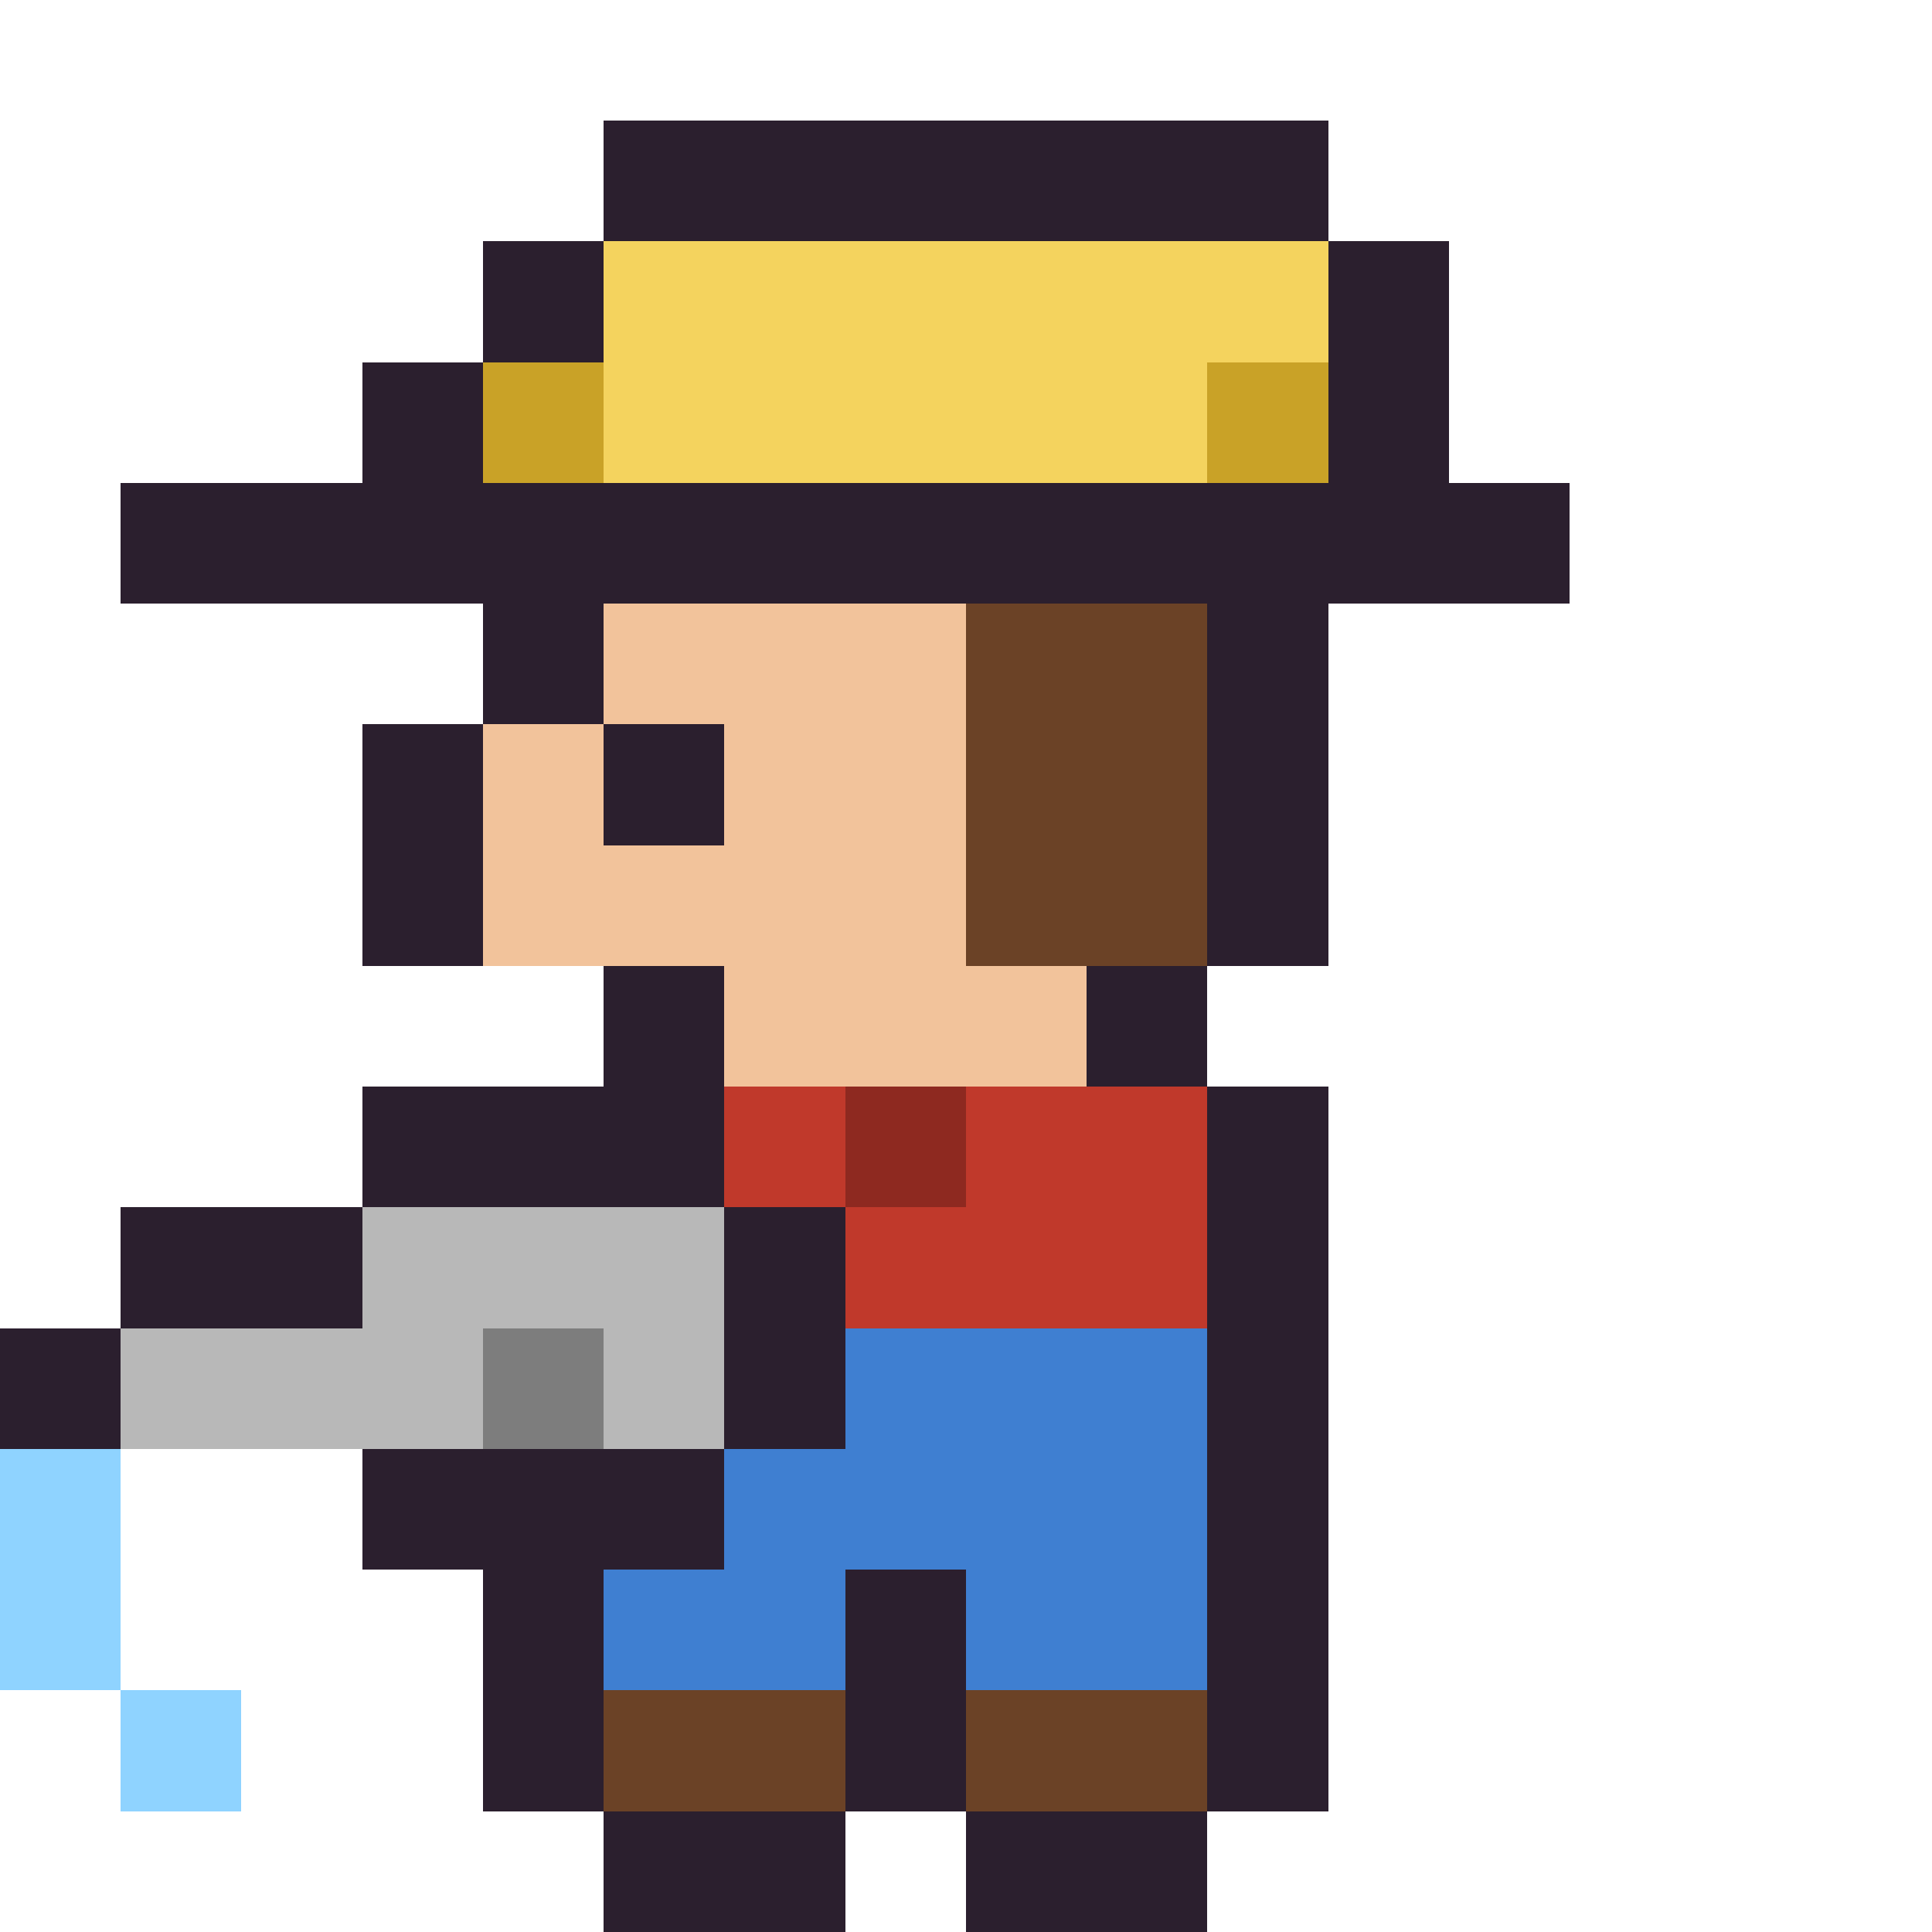
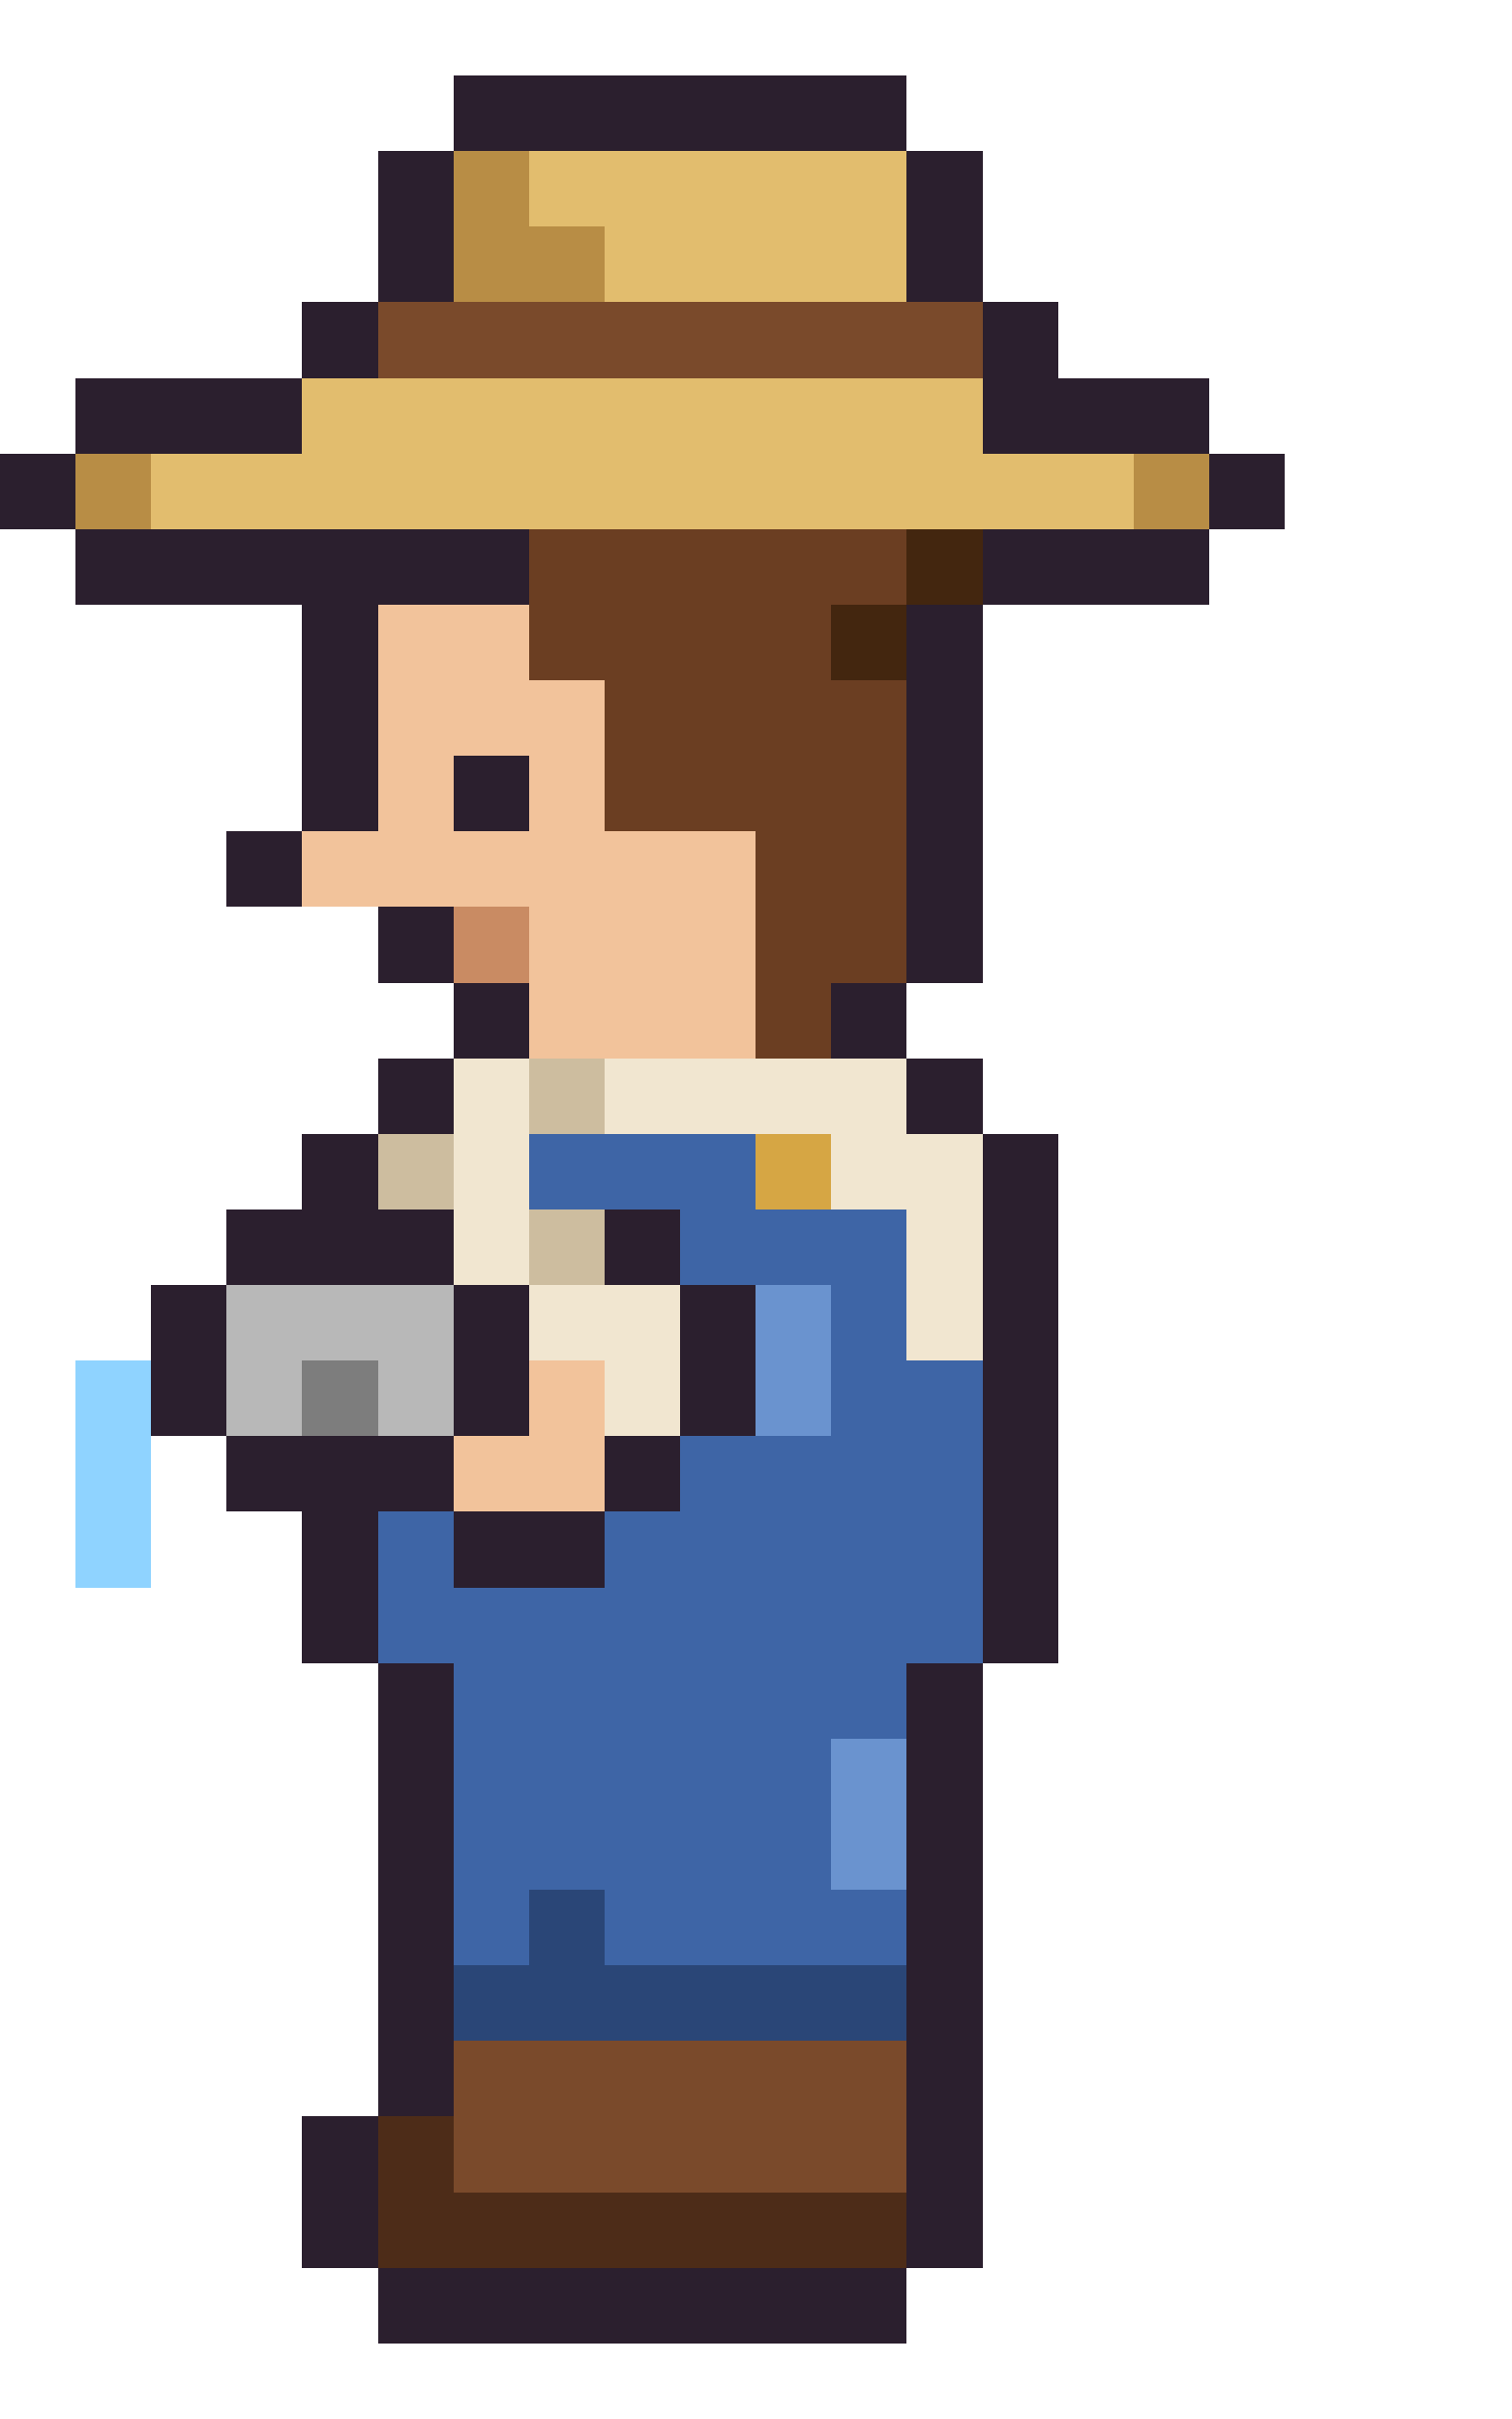
- <svg xmlns="http://www.w3.org/2000/svg" viewBox="0 0 16 16" width="16" height="16" shape-rendering="crispEdges">
-   <rect x="5" y="1" width="6" height="1" fill="#2b1f2e" />
-   <rect x="4" y="2" width="1" height="1" fill="#2b1f2e" />
-   <rect x="5" y="2" width="6" height="1" fill="#f4d35e" />
-   <rect x="11" y="2" width="1" height="1" fill="#2b1f2e" />
-   <rect x="3" y="3" width="1" height="1" fill="#2b1f2e" />
-   <rect x="4" y="3" width="1" height="1" fill="#c9a227" />
-   <rect x="5" y="3" width="5" height="1" fill="#f4d35e" />
-   <rect x="10" y="3" width="1" height="1" fill="#c9a227" />
-   <rect x="11" y="3" width="1" height="1" fill="#2b1f2e" />
-   <rect x="1" y="4" width="12" height="1" fill="#2b1f2e" />
-   <rect x="4" y="5" width="1" height="1" fill="#2b1f2e" />
-   <rect x="5" y="5" width="3" height="1" fill="#f2c39b" />
-   <rect x="8" y="5" width="2" height="1" fill="#6b4226" />
-   <rect x="10" y="5" width="1" height="1" fill="#2b1f2e" />
-   <rect x="3" y="6" width="1" height="1" fill="#2b1f2e" />
-   <rect x="4" y="6" width="1" height="1" fill="#f2c39b" />
-   <rect x="5" y="6" width="1" height="1" fill="#2b1f2e" />
-   <rect x="6" y="6" width="2" height="1" fill="#f2c39b" />
-   <rect x="8" y="6" width="2" height="1" fill="#6b4226" />
-   <rect x="10" y="6" width="1" height="1" fill="#2b1f2e" />
-   <rect x="3" y="7" width="1" height="1" fill="#2b1f2e" />
-   <rect x="4" y="7" width="4" height="1" fill="#f2c39b" />
-   <rect x="8" y="7" width="2" height="1" fill="#6b4226" />
-   <rect x="10" y="7" width="1" height="1" fill="#2b1f2e" />
-   <rect x="5" y="8" width="1" height="1" fill="#2b1f2e" />
-   <rect x="6" y="8" width="3" height="1" fill="#f2c39b" />
-   <rect x="9" y="8" width="1" height="1" fill="#2b1f2e" />
-   <rect x="3" y="9" width="3" height="1" fill="#2b1f2e" />
-   <rect x="6" y="9" width="1" height="1" fill="#c0392b" />
-   <rect x="7" y="9" width="1" height="1" fill="#8e2920" />
-   <rect x="8" y="9" width="2" height="1" fill="#c0392b" />
-   <rect x="10" y="9" width="1" height="1" fill="#2b1f2e" />
-   <rect x="1" y="10" width="2" height="1" fill="#2b1f2e" />
-   <rect x="3" y="10" width="3" height="1" fill="#b8b8b8" />
+ <svg xmlns="http://www.w3.org/2000/svg" viewBox="0 0 20 32" width="20" height="32" shape-rendering="crispEdges">
+   <rect x="6" y="1" width="6" height="1" fill="#2b1f2e" />
+   <rect x="5" y="2" width="1" height="1" fill="#2b1f2e" />
+   <rect x="6" y="2" width="1" height="1" fill="#b88d45" />
+   <rect x="7" y="2" width="5" height="1" fill="#e2bd6e" />
+   <rect x="12" y="2" width="1" height="1" fill="#2b1f2e" />
+   <rect x="5" y="3" width="1" height="1" fill="#2b1f2e" />
+   <rect x="6" y="3" width="2" height="1" fill="#b88d45" />
+   <rect x="8" y="3" width="4" height="1" fill="#e2bd6e" />
+   <rect x="12" y="3" width="1" height="1" fill="#2b1f2e" />
+   <rect x="4" y="4" width="1" height="1" fill="#2b1f2e" />
+   <rect x="5" y="4" width="8" height="1" fill="#7a4a2b" />
+   <rect x="13" y="4" width="1" height="1" fill="#2b1f2e" />
+   <rect x="1" y="5" width="3" height="1" fill="#2b1f2e" />
+   <rect x="4" y="5" width="9" height="1" fill="#e2bd6e" />
+   <rect x="13" y="5" width="3" height="1" fill="#2b1f2e" />
+   <rect x="0" y="6" width="1" height="1" fill="#2b1f2e" />
+   <rect x="1" y="6" width="1" height="1" fill="#b88d45" />
+   <rect x="2" y="6" width="13" height="1" fill="#e2bd6e" />
+   <rect x="15" y="6" width="1" height="1" fill="#b88d45" />
+   <rect x="16" y="6" width="1" height="1" fill="#2b1f2e" />
+   <rect x="1" y="7" width="6" height="1" fill="#2b1f2e" />
+   <rect x="7" y="7" width="5" height="1" fill="#6b3e22" />
+   <rect x="12" y="7" width="1" height="1" fill="#43260f" />
+   <rect x="13" y="7" width="3" height="1" fill="#2b1f2e" />
+   <rect x="4" y="8" width="1" height="1" fill="#2b1f2e" />
+   <rect x="5" y="8" width="2" height="1" fill="#f2c39b" />
+   <rect x="7" y="8" width="4" height="1" fill="#6b3e22" />
+   <rect x="11" y="8" width="1" height="1" fill="#43260f" />
+   <rect x="12" y="8" width="1" height="1" fill="#2b1f2e" />
+   <rect x="4" y="9" width="1" height="1" fill="#2b1f2e" />
+   <rect x="5" y="9" width="3" height="1" fill="#f2c39b" />
+   <rect x="8" y="9" width="4" height="1" fill="#6b3e22" />
+   <rect x="12" y="9" width="1" height="1" fill="#2b1f2e" />
+   <rect x="4" y="10" width="1" height="1" fill="#2b1f2e" />
+   <rect x="5" y="10" width="1" height="1" fill="#f2c39b" />
  <rect x="6" y="10" width="1" height="1" fill="#2b1f2e" />
-   <rect x="7" y="10" width="3" height="1" fill="#c0392b" />
-   <rect x="10" y="10" width="1" height="1" fill="#2b1f2e" />
-   <rect x="0" y="11" width="1" height="1" fill="#2b1f2e" />
-   <rect x="1" y="11" width="3" height="1" fill="#b8b8b8" />
-   <rect x="4" y="11" width="1" height="1" fill="#7d7d7d" />
-   <rect x="5" y="11" width="1" height="1" fill="#b8b8b8" />
-   <rect x="6" y="11" width="1" height="1" fill="#2b1f2e" />
-   <rect x="7" y="11" width="3" height="1" fill="#3f7fd1" />
-   <rect x="10" y="11" width="1" height="1" fill="#2b1f2e" />
-   <rect x="0" y="12" width="1" height="1" fill="#8fd3ff" />
-   <rect x="3" y="12" width="3" height="1" fill="#2b1f2e" />
-   <rect x="6" y="12" width="4" height="1" fill="#3f7fd1" />
-   <rect x="10" y="12" width="1" height="1" fill="#2b1f2e" />
-   <rect x="0" y="13" width="1" height="1" fill="#8fd3ff" />
-   <rect x="4" y="13" width="1" height="1" fill="#2b1f2e" />
-   <rect x="5" y="13" width="2" height="1" fill="#3f7fd1" />
-   <rect x="7" y="13" width="1" height="1" fill="#2b1f2e" />
-   <rect x="8" y="13" width="2" height="1" fill="#3f7fd1" />
-   <rect x="10" y="13" width="1" height="1" fill="#2b1f2e" />
-   <rect x="1" y="14" width="1" height="1" fill="#8fd3ff" />
-   <rect x="4" y="14" width="1" height="1" fill="#2b1f2e" />
-   <rect x="5" y="14" width="2" height="1" fill="#6b4226" />
-   <rect x="7" y="14" width="1" height="1" fill="#2b1f2e" />
-   <rect x="8" y="14" width="2" height="1" fill="#6b4226" />
-   <rect x="10" y="14" width="1" height="1" fill="#2b1f2e" />
-   <rect x="5" y="15" width="2" height="1" fill="#2b1f2e" />
-   <rect x="8" y="15" width="2" height="1" fill="#2b1f2e" />
+   <rect x="7" y="10" width="1" height="1" fill="#f2c39b" />
+   <rect x="8" y="10" width="4" height="1" fill="#6b3e22" />
+   <rect x="12" y="10" width="1" height="1" fill="#2b1f2e" />
+   <rect x="3" y="11" width="1" height="1" fill="#2b1f2e" />
+   <rect x="4" y="11" width="6" height="1" fill="#f2c39b" />
+   <rect x="10" y="11" width="2" height="1" fill="#6b3e22" />
+   <rect x="12" y="11" width="1" height="1" fill="#2b1f2e" />
+   <rect x="5" y="12" width="1" height="1" fill="#2b1f2e" />
+   <rect x="6" y="12" width="1" height="1" fill="#c98b63" />
+   <rect x="7" y="12" width="3" height="1" fill="#f2c39b" />
+   <rect x="10" y="12" width="2" height="1" fill="#6b3e22" />
+   <rect x="12" y="12" width="1" height="1" fill="#2b1f2e" />
+   <rect x="6" y="13" width="1" height="1" fill="#2b1f2e" />
+   <rect x="7" y="13" width="3" height="1" fill="#f2c39b" />
+   <rect x="10" y="13" width="1" height="1" fill="#6b3e22" />
+   <rect x="11" y="13" width="1" height="1" fill="#2b1f2e" />
+   <rect x="5" y="14" width="1" height="1" fill="#2b1f2e" />
+   <rect x="6" y="14" width="1" height="1" fill="#f1e6d0" />
+   <rect x="7" y="14" width="1" height="1" fill="#cdbd9f" />
+   <rect x="8" y="14" width="4" height="1" fill="#f1e6d0" />
+   <rect x="12" y="14" width="1" height="1" fill="#2b1f2e" />
+   <rect x="4" y="15" width="1" height="1" fill="#2b1f2e" />
+   <rect x="5" y="15" width="1" height="1" fill="#cdbd9f" />
+   <rect x="6" y="15" width="1" height="1" fill="#f1e6d0" />
+   <rect x="7" y="15" width="3" height="1" fill="#3e65a6" />
+   <rect x="10" y="15" width="1" height="1" fill="#d6a644" />
+   <rect x="11" y="15" width="2" height="1" fill="#f1e6d0" />
+   <rect x="13" y="15" width="1" height="1" fill="#2b1f2e" />
+   <rect x="3" y="16" width="3" height="1" fill="#2b1f2e" />
+   <rect x="6" y="16" width="1" height="1" fill="#f1e6d0" />
+   <rect x="7" y="16" width="1" height="1" fill="#cdbd9f" />
+   <rect x="8" y="16" width="1" height="1" fill="#2b1f2e" />
+   <rect x="9" y="16" width="3" height="1" fill="#3e65a6" />
+   <rect x="12" y="16" width="1" height="1" fill="#f1e6d0" />
+   <rect x="13" y="16" width="1" height="1" fill="#2b1f2e" />
+   <rect x="2" y="17" width="1" height="1" fill="#2b1f2e" />
+   <rect x="3" y="17" width="3" height="1" fill="#b8b8b8" />
+   <rect x="6" y="17" width="1" height="1" fill="#2b1f2e" />
+   <rect x="7" y="17" width="2" height="1" fill="#f1e6d0" />
+   <rect x="9" y="17" width="1" height="1" fill="#2b1f2e" />
+   <rect x="10" y="17" width="1" height="1" fill="#6a93cf" />
+   <rect x="11" y="17" width="1" height="1" fill="#3e65a6" />
+   <rect x="12" y="17" width="1" height="1" fill="#f1e6d0" />
+   <rect x="13" y="17" width="1" height="1" fill="#2b1f2e" />
+   <rect x="1" y="18" width="1" height="1" fill="#8fd3ff" />
+   <rect x="2" y="18" width="1" height="1" fill="#2b1f2e" />
+   <rect x="3" y="18" width="1" height="1" fill="#b8b8b8" />
+   <rect x="4" y="18" width="1" height="1" fill="#7d7d7d" />
+   <rect x="5" y="18" width="1" height="1" fill="#b8b8b8" />
+   <rect x="6" y="18" width="1" height="1" fill="#2b1f2e" />
+   <rect x="7" y="18" width="1" height="1" fill="#f2c39b" />
+   <rect x="8" y="18" width="1" height="1" fill="#f1e6d0" />
+   <rect x="9" y="18" width="1" height="1" fill="#2b1f2e" />
+   <rect x="10" y="18" width="1" height="1" fill="#6a93cf" />
+   <rect x="11" y="18" width="2" height="1" fill="#3e65a6" />
+   <rect x="13" y="18" width="1" height="1" fill="#2b1f2e" />
+   <rect x="1" y="19" width="1" height="1" fill="#8fd3ff" />
+   <rect x="3" y="19" width="3" height="1" fill="#2b1f2e" />
+   <rect x="6" y="19" width="2" height="1" fill="#f2c39b" />
+   <rect x="8" y="19" width="1" height="1" fill="#2b1f2e" />
+   <rect x="9" y="19" width="4" height="1" fill="#3e65a6" />
+   <rect x="13" y="19" width="1" height="1" fill="#2b1f2e" />
+   <rect x="1" y="20" width="1" height="1" fill="#8fd3ff" />
+   <rect x="4" y="20" width="1" height="1" fill="#2b1f2e" />
+   <rect x="5" y="20" width="1" height="1" fill="#3e65a6" />
+   <rect x="6" y="20" width="2" height="1" fill="#2b1f2e" />
+   <rect x="8" y="20" width="5" height="1" fill="#3e65a6" />
+   <rect x="13" y="20" width="1" height="1" fill="#2b1f2e" />
+   <rect x="4" y="21" width="1" height="1" fill="#2b1f2e" />
+   <rect x="5" y="21" width="8" height="1" fill="#3e65a6" />
+   <rect x="13" y="21" width="1" height="1" fill="#2b1f2e" />
+   <rect x="5" y="22" width="1" height="1" fill="#2b1f2e" />
+   <rect x="6" y="22" width="6" height="1" fill="#3e65a6" />
+   <rect x="12" y="22" width="1" height="1" fill="#2b1f2e" />
+   <rect x="5" y="23" width="1" height="1" fill="#2b1f2e" />
+   <rect x="6" y="23" width="5" height="1" fill="#3e65a6" />
+   <rect x="11" y="23" width="1" height="1" fill="#6a93cf" />
+   <rect x="12" y="23" width="1" height="1" fill="#2b1f2e" />
+   <rect x="5" y="24" width="1" height="1" fill="#2b1f2e" />
+   <rect x="6" y="24" width="5" height="1" fill="#3e65a6" />
+   <rect x="11" y="24" width="1" height="1" fill="#6a93cf" />
+   <rect x="12" y="24" width="1" height="1" fill="#2b1f2e" />
+   <rect x="5" y="25" width="1" height="1" fill="#2b1f2e" />
+   <rect x="6" y="25" width="1" height="1" fill="#3e65a6" />
+   <rect x="7" y="25" width="1" height="1" fill="#2a4677" />
+   <rect x="8" y="25" width="4" height="1" fill="#3e65a6" />
+   <rect x="12" y="25" width="1" height="1" fill="#2b1f2e" />
+   <rect x="5" y="26" width="1" height="1" fill="#2b1f2e" />
+   <rect x="6" y="26" width="6" height="1" fill="#2a4677" />
+   <rect x="12" y="26" width="1" height="1" fill="#2b1f2e" />
+   <rect x="5" y="27" width="1" height="1" fill="#2b1f2e" />
+   <rect x="6" y="27" width="6" height="1" fill="#7a4a2b" />
+   <rect x="12" y="27" width="1" height="1" fill="#2b1f2e" />
+   <rect x="4" y="28" width="1" height="1" fill="#2b1f2e" />
+   <rect x="5" y="28" width="1" height="1" fill="#4d2c18" />
+   <rect x="6" y="28" width="6" height="1" fill="#7a4a2b" />
+   <rect x="12" y="28" width="1" height="1" fill="#2b1f2e" />
+   <rect x="4" y="29" width="1" height="1" fill="#2b1f2e" />
+   <rect x="5" y="29" width="7" height="1" fill="#4d2c18" />
+   <rect x="12" y="29" width="1" height="1" fill="#2b1f2e" />
+   <rect x="5" y="30" width="7" height="1" fill="#2b1f2e" />
</svg>
